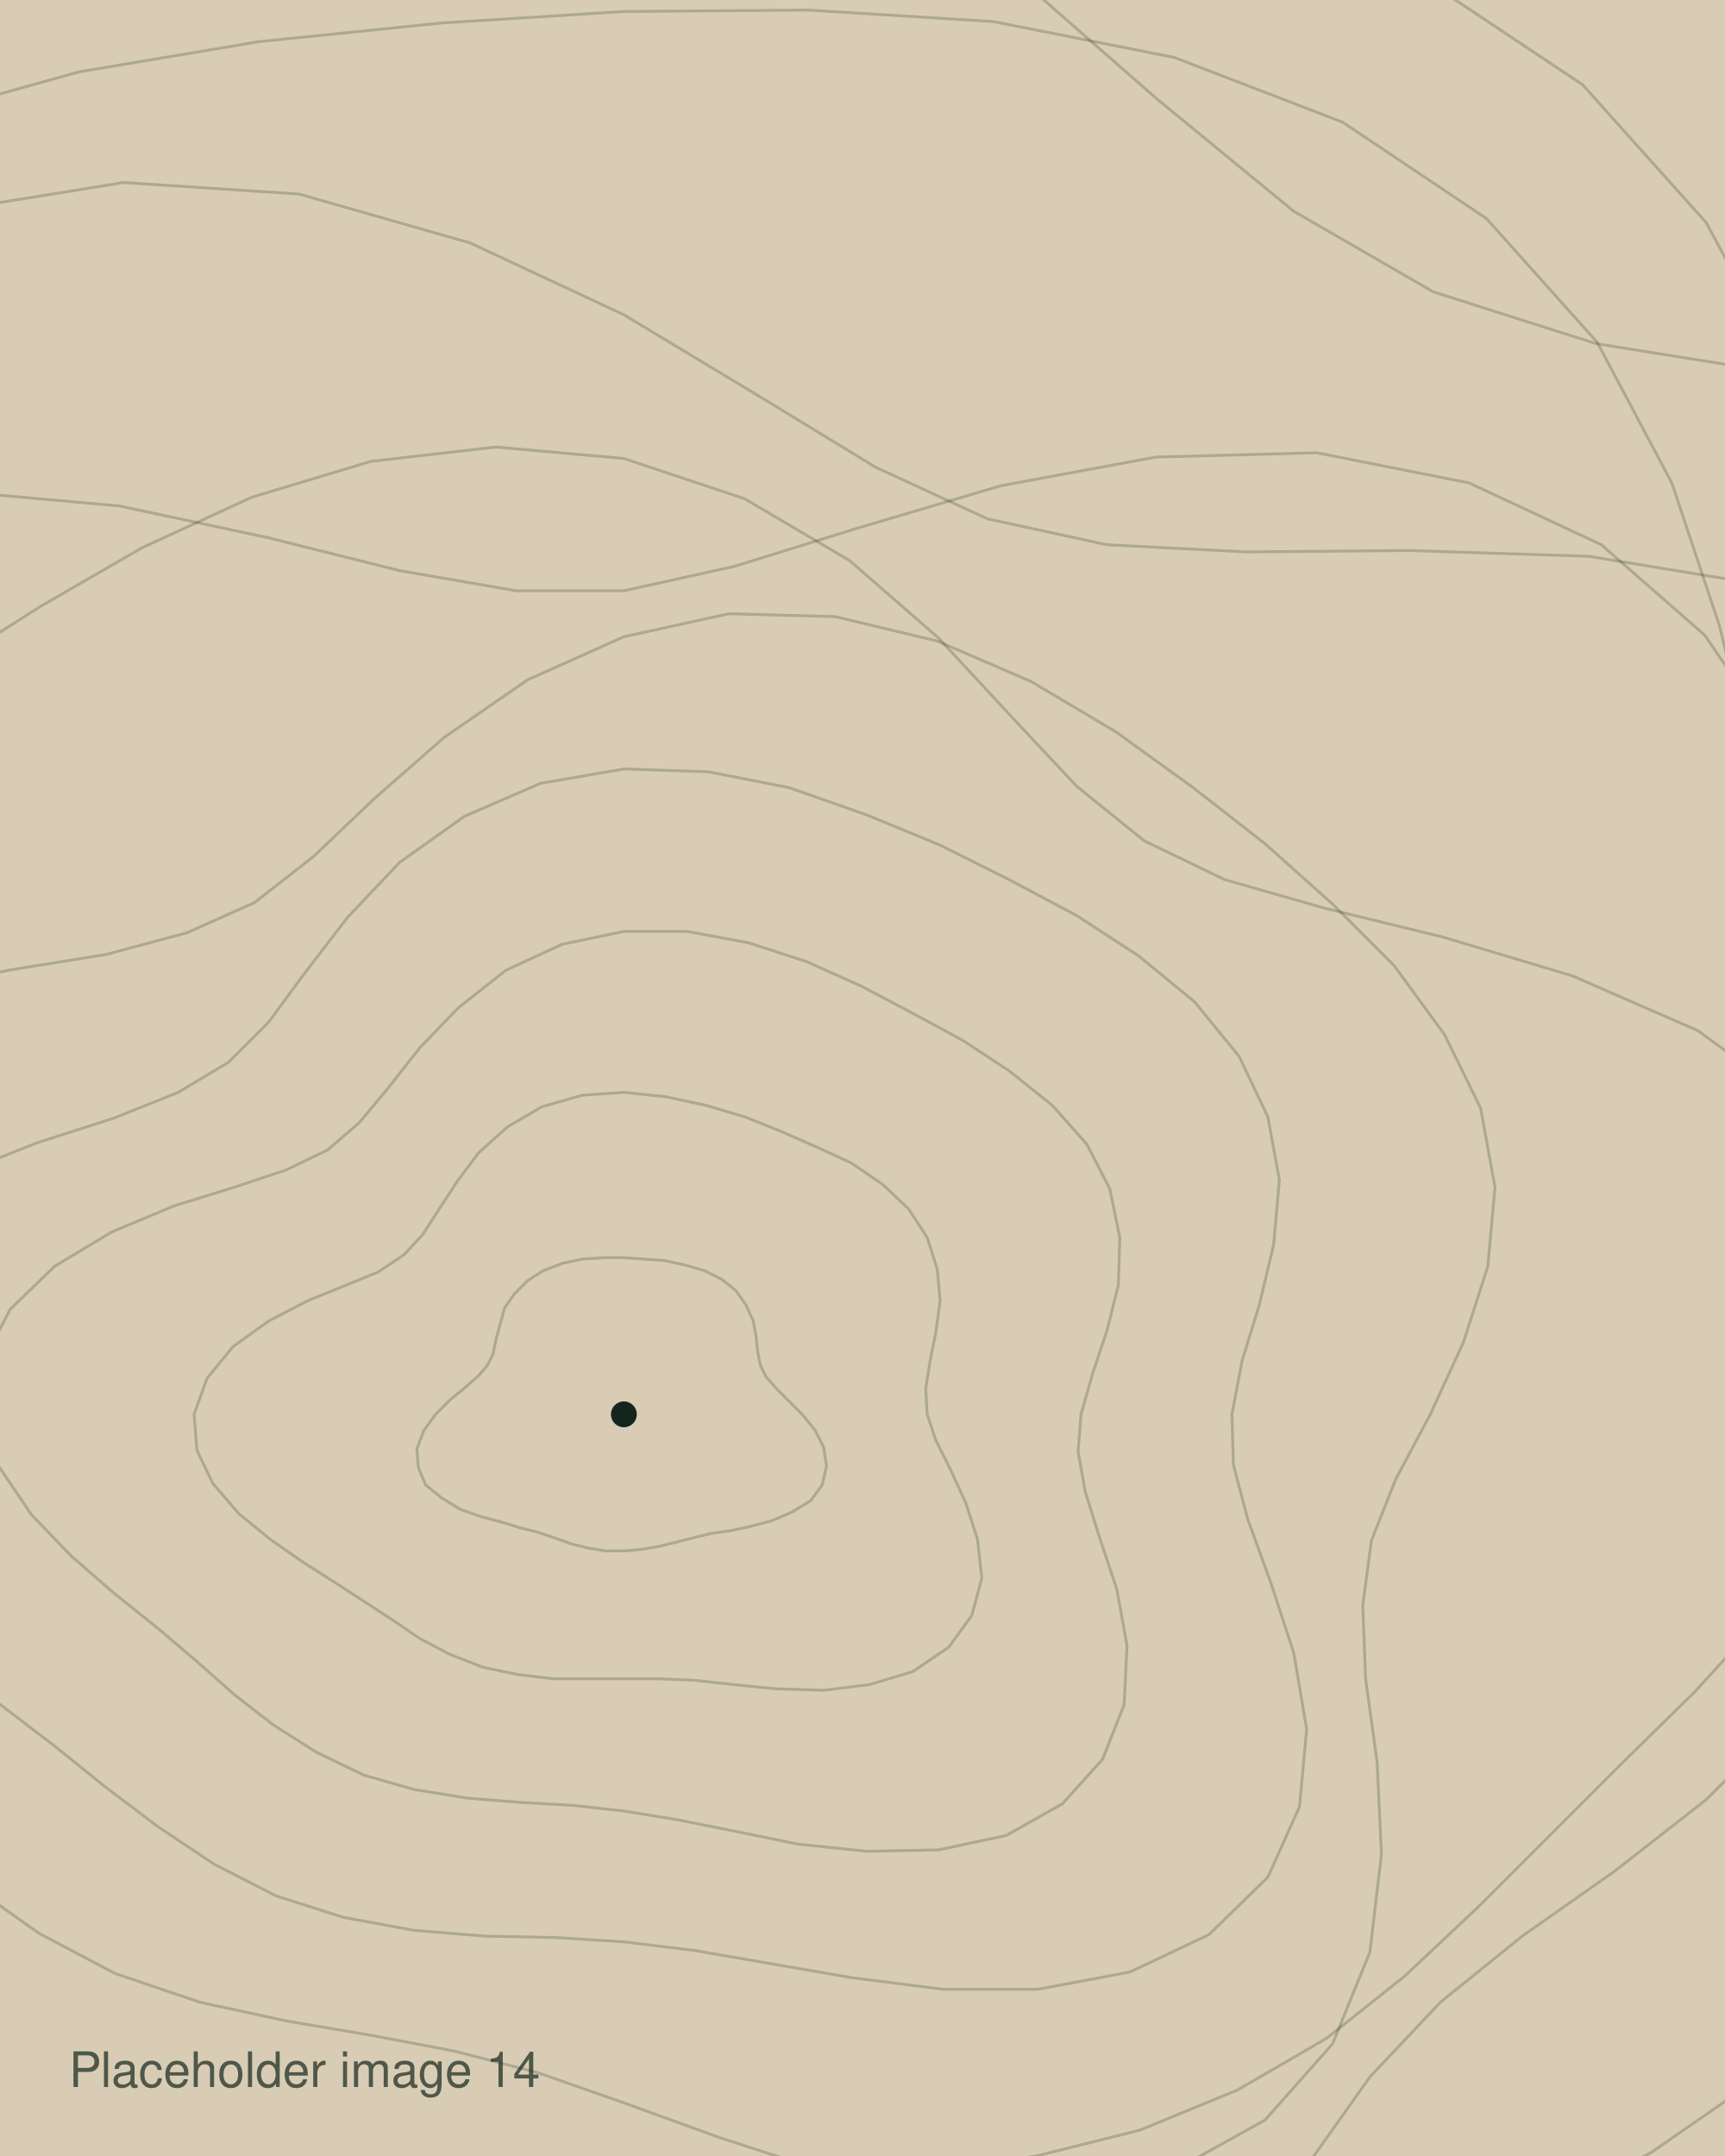
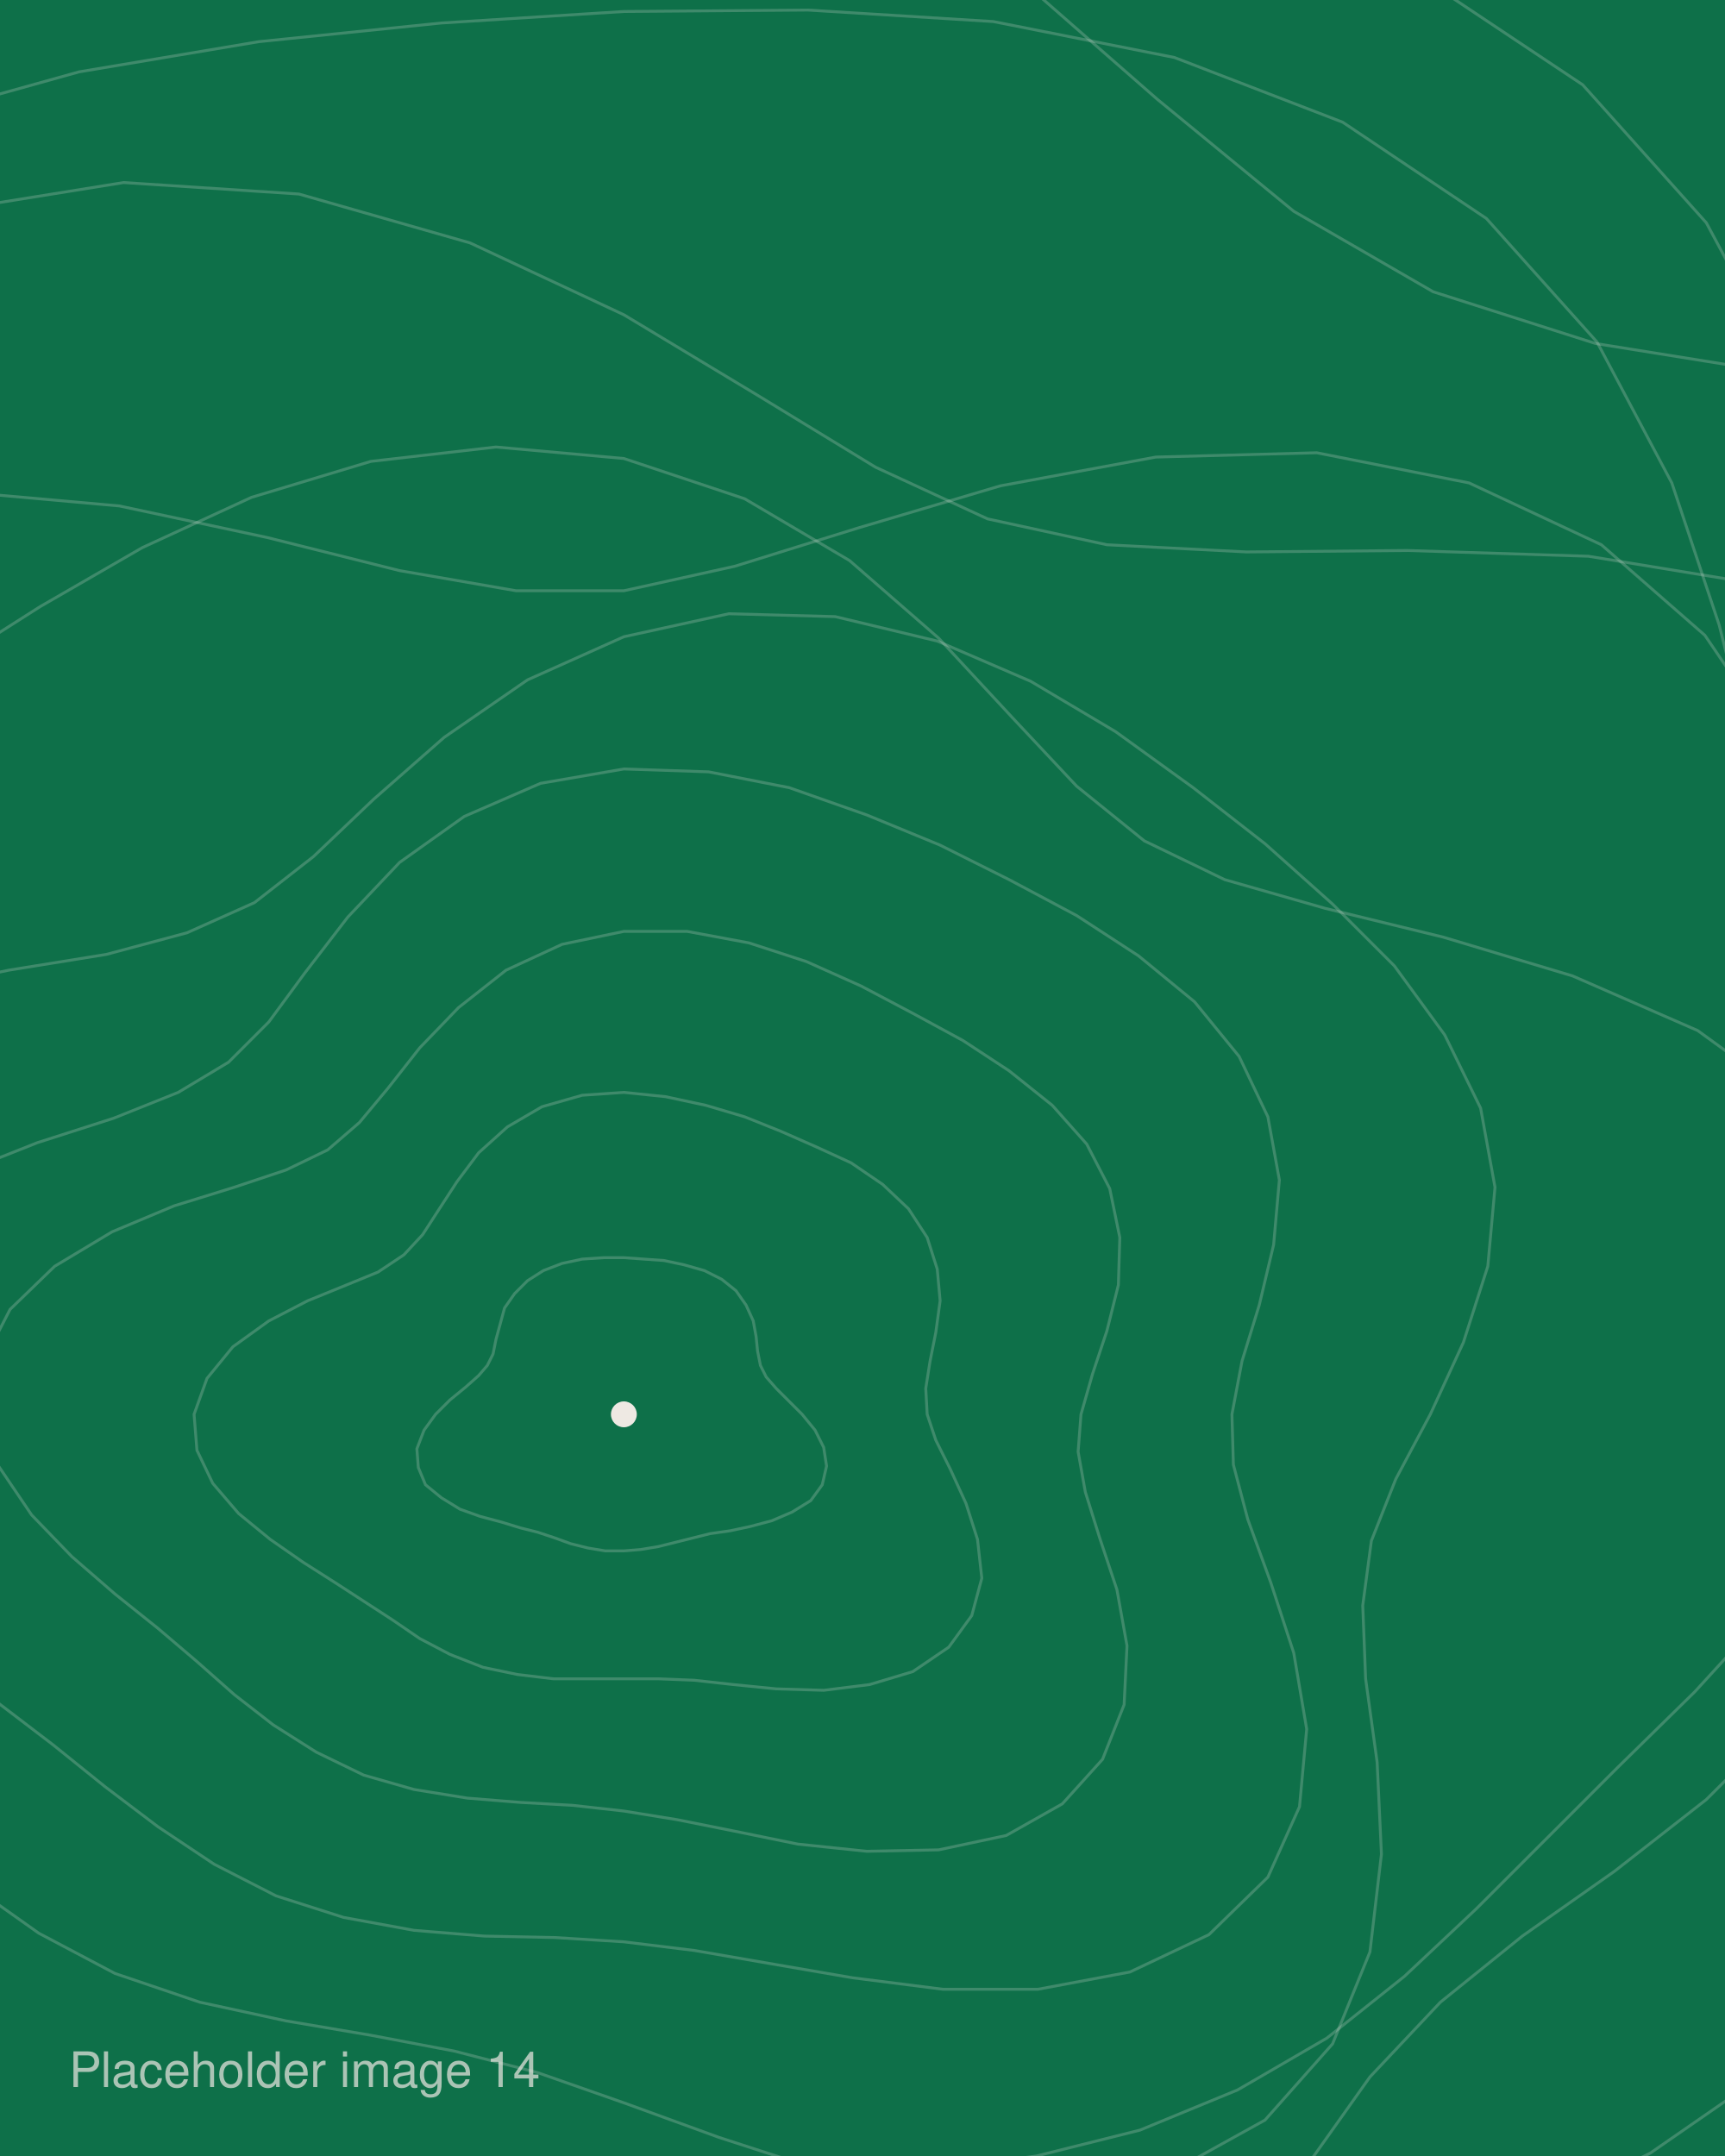
<svg xmlns="http://www.w3.org/2000/svg" viewBox="0 0 1200 1500" width="1200" height="1500">
-   <rect width="1200" height="1500" fill="#D8CDB4" />
-   <polygon points="558,984 567,995 573,1007 575,1020 572,1033 564,1044 551,1052 537,1058 522,1062 508,1065 494,1067 482,1070 470,1073 458,1076 446,1078 434,1079 421,1079 409,1077 397,1074 386,1070 374,1066 362,1063 349,1059 334,1055 320,1050 307,1042 296,1033 291,1021 290,1008 295,995 303,984 313,974 324,965 333,957 339,950 343,942 345,932 348,921 351,910 358,900 367,891 378,884 391,879 405,876 420,875 434,875 448,876 462,877 476,880 490,884 502,890 512,898 519,908 524,919 526,930 527,940 529,950 533,958 540,966 548,974" fill="none" stroke="#14251D" stroke-opacity=".22" stroke-width="2" />
-   <polygon points="645,984 651,1002 661,1022 672,1046 680,1071 683,1098 676,1124 660,1146 635,1163 605,1172 573,1176 540,1175 510,1172 483,1169 458,1168 434,1168 410,1168 385,1168 360,1165 336,1160 313,1151 292,1140 273,1127 253,1114 233,1101 211,1087 188,1071 166,1053 148,1032 137,1009 135,984 144,959 162,937 187,919 214,905 241,894 263,885 281,873 294,859 305,842 318,822 333,802 353,784 377,770 405,762 434,760 463,763 491,769 518,777 543,787 568,798 592,809 614,824 632,841 645,861 652,883 654,905 651,927 647,947 644,966" fill="none" stroke="#14251D" stroke-opacity=".22" stroke-width="2" />
-   <polygon points="752,984 750,1010 755,1038 765,1070 777,1106 784,1145 782,1186 767,1224 739,1255 700,1277 653,1287 603,1288 555,1283 511,1274 471,1266 434,1260 398,1256 362,1254 325,1251 288,1245 253,1235 220,1219 190,1200 163,1179 137,1156 110,1133 80,1109 50,1083 22,1054 -1,1020 -13,984 -11,946 7,911 38,881 78,857 121,839 163,826 199,814 228,800 250,781 270,757 292,729 319,701 352,675 391,657 434,648 478,648 521,656 561,669 599,686 635,705 670,724 702,745 732,769 756,796 772,827 779,861 778,894 770,926 760,956" fill="none" stroke="#14251D" stroke-opacity=".22" stroke-width="2" />
-   <polygon points="857,984 858,1019 868,1057 884,1101 900,1150 909,1203 904,1257 882,1306 841,1346 786,1372 722,1384 656,1384 593,1376 535,1366 483,1357 434,1351 386,1348 337,1347 288,1343 239,1334 192,1319 149,1297 110,1271 73,1243 37,1214 -1,1185 -42,1153 -84,1118 -122,1078 -150,1033 -163,984 -157,934 -130,888 -86,848 -32,818 26,795 79,778 124,760 159,739 187,711 212,677 242,638 278,600 323,568 376,545 434,535 493,537 549,548 603,567 654,588 702,612 749,637 792,665 831,697 862,735 882,777 890,821 886,866 876,908 864,947" fill="none" stroke="#14251D" stroke-opacity=".22" stroke-width="2" />
-   <polygon points="995,984 971,1029 954,1072 948,1117 950,1168 958,1226 961,1290 953,1358 927,1422 880,1475 815,1511 737,1528 654,1526 574,1511 500,1487 434,1463 374,1442 316,1427 258,1416 199,1406 139,1393 80,1373 27,1345 -21,1311 -62,1272 -99,1230 -135,1186 -172,1141 -212,1093 -250,1041 -280,984 -297,922 -293,860 -265,802 -214,753 -147,716 -70,691 6,675 74,664 130,649 177,628 218,596 260,556 309,513 367,473 434,443 507,427 581,429 652,446 717,474 776,509 830,548 880,587 927,629 970,672 1005,720 1030,771 1040,826 1035,881 1018,934" fill="none" stroke="#14251D" stroke-opacity=".22" stroke-width="2" />
-   <polygon points="1313,984 1280,1055 1232,1119 1179,1177 1125,1230 1075,1280 1027,1328 977,1375 923,1418 861,1454 793,1482 721,1500 648,1510 576,1518 505,1528 434,1543 358,1564 273,1588 180,1608 81,1617 -16,1607 -104,1575 -172,1522 -215,1451 -233,1371 -231,1291 -216,1215 -201,1149 -194,1090 -200,1037 -217,984 -242,927 -264,865 -276,799 -272,732 -250,668 -211,609 -160,556 -101,508 -38,464 28,422 99,381 175,346 258,321 345,311 434,319 518,347 591,390 653,444 704,499 749,547 796,585 852,612 922,632 1004,652 1094,679 1181,717 1254,770 1303,836 1322,909" fill="none" stroke="#14251D" stroke-opacity=".22" stroke-width="2" />
-   <polygon points="1327,984 1316,1058 1289,1129 1245,1194 1187,1252 1123,1302 1059,1347 1002,1393 953,1445 909,1507 863,1579 809,1657 738,1732 649,1794 545,1832 434,1839 325,1815 227,1764 144,1696 78,1622 24,1552 -27,1491 -80,1440 -141,1397 -207,1356 -276,1311 -339,1259 -391,1198 -428,1130 -449,1058 -458,984 -459,909 -457,832 -453,753 -443,671 -423,588 -385,508 -325,437 -242,383 -141,351 -29,342 83,352 186,374 278,397 359,411 434,411 511,394 598,367 696,338 804,318 916,315 1022,336 1114,379 1186,442 1237,517 1270,597 1291,678 1306,757 1318,833 1326,909" fill="none" stroke="#14251D" stroke-opacity=".22" stroke-width="2" />
-   <polygon points="1489,984 1454,1069 1419,1151 1383,1230 1342,1307 1291,1380 1226,1444 1148,1498 1061,1541 970,1574 882,1604 798,1637 716,1679 633,1732 540,1792 434,1851 314,1898 185,1922 56,1913 -60,1870 -153,1797 -220,1703 -260,1600 -283,1500 -299,1409 -319,1332 -352,1264 -398,1200 -453,1134 -508,1063 -551,984 -575,899 -577,812 -557,726 -521,643 -476,564 -424,485 -368,406 -304,328 -229,254 -138,191 -32,146 86,127 208,135 327,169 434,219 527,275 609,325 687,361 770,379 867,384 979,383 1105,387 1233,408 1352,450 1447,516 1511,600 1542,696 1542,795 1521,892" fill="none" stroke="#14251D" stroke-opacity=".22" stroke-width="2" />
-   <polygon points="1637,984 1708,1091 1740,1206 1725,1319 1664,1422 1566,1506 1445,1571 1317,1620 1192,1657 1076,1690 969,1725 866,1761 764,1796 657,1825 547,1842 434,1844 322,1833 214,1811 108,1786 0,1762 -114,1742 -238,1724 -372,1700 -509,1663 -637,1606 -741,1526 -807,1426 -827,1311 -801,1194 -740,1082 -658,984 -575,899 -505,824 -458,752 -433,675 -422,588 -412,492 -389,391 -344,293 -273,205 -179,135 -67,84 55,50 180,29 307,16 434,8 562,7 691,15 817,40 934,85 1034,152 1111,238 1163,336 1196,435 1219,527 1247,608 1290,679 1356,744 1444,812 1543,890" fill="none" stroke="#14251D" stroke-opacity=".22" stroke-width="2" />
-   <polygon points="1768,984 1847,1102 1884,1230 1868,1356 1801,1471 1693,1565 1559,1638 1416,1691 1277,1732 1147,1769 1028,1807 914,1847 800,1886 682,1918 559,1937 434,1940 310,1927 189,1903 72,1875 -48,1849 -174,1826 -312,1805 -461,1779 -613,1738 -755,1675 -871,1586 -945,1475 -968,1348 -940,1217 -872,1093 -782,984 -689,889 -611,806 -557,726 -529,641 -516,545 -504,438 -479,326 -430,216 -351,119 -247,41 -123,-16 12,-54 152,-77 293,-91 434,-100 576,-102 720,-92 860,-65 990,-15 1101,59 1187,155 1245,263 1282,373 1308,476 1337,566 1385,645 1457,718 1554,793 1664,880" fill="none" stroke="#14251D" stroke-opacity=".22" stroke-width="2" />
-   <polygon points="1980,984 1912,1108 1833,1222 1755,1327 1680,1428 1606,1525 1527,1619 1435,1704 1327,1777 1206,1834 1076,1874 945,1903 818,1928 693,1960 568,2003 434,2059 285,2120 118,2173 -61,2203 -241,2197 -406,2147 -539,2054 -630,1929 -678,1785 -691,1638 -686,1501 -679,1380 -687,1275 -717,1179 -766,1085 -825,984 -878,873 -910,755 -913,634 -882,515 -823,403 -743,300 -650,203 -550,110 -443,18 -326,-70 -196,-147 -49,-206 110,-235 275,-228 434,-185 578,-112 701,-22 805,69 900,147 997,203 1110,239 1247,261 1407,283 1578,319 1743,379 1883,467 1981,582 2027,713 2024,850" fill="none" stroke="#14251D" stroke-opacity=".22" stroke-width="2" />
-   <circle cx="434" cy="984" r="9" fill="#14251D" />
-   <text x="48" y="1452" font-family="Helvetica,Arial,sans-serif" font-size="34" fill="#14251D" fill-opacity=".7">Placeholder image 14</text>
+   <rect width="1200" height="1500" fill="#0E7049" />
+   <polygon points="558,984 567,995 573,1007 575,1020 572,1033 564,1044 551,1052 537,1058 522,1062 508,1065 494,1067 482,1070 470,1073 458,1076 446,1078 434,1079 421,1079 409,1077 397,1074 386,1070 374,1066 362,1063 349,1059 334,1055 320,1050 307,1042 296,1033 291,1021 290,1008 295,995 303,984 313,974 324,965 333,957 339,950 343,942 345,932 348,921 351,910 358,900 367,891 378,884 391,879 405,876 420,875 434,875 448,876 462,877 476,880 490,884 502,890 512,898 519,908 524,919 526,930 527,940 529,950 533,958 540,966 548,974" fill="none" stroke="#EEE9E3" stroke-opacity=".22" stroke-width="2" />
+   <polygon points="645,984 651,1002 661,1022 672,1046 680,1071 683,1098 676,1124 660,1146 635,1163 605,1172 573,1176 540,1175 510,1172 483,1169 458,1168 434,1168 410,1168 385,1168 360,1165 336,1160 313,1151 292,1140 273,1127 253,1114 233,1101 211,1087 188,1071 166,1053 148,1032 137,1009 135,984 144,959 162,937 187,919 214,905 241,894 263,885 281,873 294,859 305,842 318,822 333,802 353,784 377,770 405,762 434,760 463,763 491,769 518,777 543,787 568,798 592,809 614,824 632,841 645,861 652,883 654,905 651,927 647,947 644,966" fill="none" stroke="#EEE9E3" stroke-opacity=".22" stroke-width="2" />
+   <polygon points="752,984 750,1010 755,1038 765,1070 777,1106 784,1145 782,1186 767,1224 739,1255 700,1277 653,1287 603,1288 555,1283 511,1274 471,1266 434,1260 398,1256 362,1254 325,1251 288,1245 253,1235 220,1219 190,1200 163,1179 137,1156 110,1133 80,1109 50,1083 22,1054 -1,1020 -13,984 -11,946 7,911 38,881 78,857 121,839 163,826 199,814 228,800 250,781 270,757 292,729 319,701 352,675 391,657 434,648 478,648 521,656 561,669 599,686 635,705 670,724 702,745 732,769 756,796 772,827 779,861 778,894 770,926 760,956" fill="none" stroke="#EEE9E3" stroke-opacity=".22" stroke-width="2" />
+   <polygon points="857,984 858,1019 868,1057 884,1101 900,1150 909,1203 904,1257 882,1306 841,1346 786,1372 722,1384 656,1384 593,1376 535,1366 483,1357 434,1351 386,1348 337,1347 288,1343 239,1334 192,1319 149,1297 110,1271 73,1243 37,1214 -1,1185 -42,1153 -84,1118 -122,1078 -150,1033 -163,984 -157,934 -130,888 -86,848 -32,818 26,795 79,778 124,760 159,739 187,711 212,677 242,638 278,600 323,568 376,545 434,535 493,537 549,548 603,567 654,588 702,612 749,637 792,665 831,697 862,735 882,777 890,821 886,866 876,908 864,947" fill="none" stroke="#EEE9E3" stroke-opacity=".22" stroke-width="2" />
+   <polygon points="995,984 971,1029 954,1072 948,1117 950,1168 958,1226 961,1290 953,1358 927,1422 880,1475 815,1511 737,1528 654,1526 574,1511 500,1487 434,1463 374,1442 316,1427 258,1416 199,1406 139,1393 80,1373 27,1345 -21,1311 -62,1272 -99,1230 -135,1186 -172,1141 -212,1093 -250,1041 -280,984 -297,922 -293,860 -265,802 -214,753 -147,716 -70,691 6,675 74,664 130,649 177,628 218,596 260,556 309,513 367,473 434,443 507,427 581,429 652,446 717,474 776,509 830,548 880,587 927,629 970,672 1005,720 1030,771 1040,826 1035,881 1018,934" fill="none" stroke="#EEE9E3" stroke-opacity=".22" stroke-width="2" />
+   <polygon points="1313,984 1280,1055 1232,1119 1179,1177 1125,1230 1075,1280 1027,1328 977,1375 923,1418 861,1454 793,1482 721,1500 648,1510 576,1518 505,1528 434,1543 358,1564 273,1588 180,1608 81,1617 -16,1607 -104,1575 -172,1522 -215,1451 -233,1371 -231,1291 -216,1215 -201,1149 -194,1090 -200,1037 -217,984 -242,927 -264,865 -276,799 -272,732 -250,668 -211,609 -160,556 -101,508 -38,464 28,422 99,381 175,346 258,321 345,311 434,319 518,347 591,390 653,444 704,499 749,547 796,585 852,612 922,632 1004,652 1094,679 1181,717 1254,770 1303,836 1322,909" fill="none" stroke="#EEE9E3" stroke-opacity=".22" stroke-width="2" />
+   <polygon points="1327,984 1316,1058 1289,1129 1245,1194 1187,1252 1123,1302 1059,1347 1002,1393 953,1445 909,1507 863,1579 809,1657 738,1732 649,1794 545,1832 434,1839 325,1815 227,1764 144,1696 78,1622 24,1552 -27,1491 -80,1440 -141,1397 -207,1356 -276,1311 -339,1259 -391,1198 -428,1130 -449,1058 -458,984 -459,909 -457,832 -453,753 -443,671 -423,588 -385,508 -325,437 -242,383 -141,351 -29,342 83,352 186,374 278,397 359,411 434,411 511,394 598,367 696,338 804,318 916,315 1022,336 1114,379 1186,442 1237,517 1270,597 1291,678 1306,757 1318,833 1326,909" fill="none" stroke="#EEE9E3" stroke-opacity=".22" stroke-width="2" />
+   <polygon points="1489,984 1454,1069 1419,1151 1383,1230 1342,1307 1291,1380 1226,1444 1148,1498 1061,1541 970,1574 882,1604 798,1637 716,1679 633,1732 540,1792 434,1851 314,1898 185,1922 56,1913 -60,1870 -153,1797 -220,1703 -260,1600 -283,1500 -299,1409 -319,1332 -352,1264 -398,1200 -453,1134 -508,1063 -551,984 -575,899 -577,812 -557,726 -521,643 -476,564 -424,485 -368,406 -304,328 -229,254 -138,191 -32,146 86,127 208,135 327,169 434,219 527,275 609,325 687,361 770,379 867,384 979,383 1105,387 1233,408 1352,450 1447,516 1511,600 1542,696 1542,795 1521,892" fill="none" stroke="#EEE9E3" stroke-opacity=".22" stroke-width="2" />
+   <polygon points="1637,984 1708,1091 1740,1206 1725,1319 1664,1422 1566,1506 1445,1571 1317,1620 1192,1657 1076,1690 969,1725 866,1761 764,1796 657,1825 547,1842 434,1844 322,1833 214,1811 108,1786 0,1762 -114,1742 -238,1724 -372,1700 -509,1663 -637,1606 -741,1526 -807,1426 -827,1311 -801,1194 -740,1082 -658,984 -575,899 -505,824 -458,752 -433,675 -422,588 -412,492 -389,391 -344,293 -273,205 -179,135 -67,84 55,50 180,29 307,16 434,8 562,7 691,15 817,40 934,85 1034,152 1111,238 1163,336 1196,435 1219,527 1247,608 1290,679 1356,744 1444,812 1543,890" fill="none" stroke="#EEE9E3" stroke-opacity=".22" stroke-width="2" />
+   <polygon points="1768,984 1847,1102 1884,1230 1868,1356 1801,1471 1693,1565 1559,1638 1416,1691 1277,1732 1147,1769 1028,1807 914,1847 800,1886 682,1918 559,1937 434,1940 310,1927 189,1903 72,1875 -48,1849 -174,1826 -312,1805 -461,1779 -613,1738 -755,1675 -871,1586 -945,1475 -968,1348 -940,1217 -872,1093 -782,984 -689,889 -611,806 -557,726 -529,641 -516,545 -504,438 -479,326 -430,216 -351,119 -247,41 -123,-16 12,-54 152,-77 293,-91 434,-100 576,-102 720,-92 860,-65 990,-15 1101,59 1187,155 1245,263 1282,373 1308,476 1337,566 1385,645 1457,718 1554,793 1664,880" fill="none" stroke="#EEE9E3" stroke-opacity=".22" stroke-width="2" />
+   <polygon points="1980,984 1912,1108 1833,1222 1755,1327 1680,1428 1606,1525 1527,1619 1435,1704 1327,1777 1206,1834 1076,1874 945,1903 818,1928 693,1960 568,2003 434,2059 285,2120 118,2173 -61,2203 -241,2197 -406,2147 -539,2054 -630,1929 -678,1785 -691,1638 -686,1501 -679,1380 -687,1275 -717,1179 -766,1085 -825,984 -878,873 -910,755 -913,634 -882,515 -823,403 -743,300 -650,203 -550,110 -443,18 -326,-70 -196,-147 -49,-206 110,-235 275,-228 434,-185 578,-112 701,-22 805,69 900,147 997,203 1110,239 1247,261 1407,283 1578,319 1743,379 1883,467 1981,582 2027,713 2024,850" fill="none" stroke="#EEE9E3" stroke-opacity=".22" stroke-width="2" />
+   <circle cx="434" cy="984" r="9" fill="#EEE9E3" />
+   <text x="48" y="1452" font-family="Helvetica,Arial,sans-serif" font-size="34" fill="#EEE9E3" fill-opacity=".7">Placeholder image 14</text>
</svg>
